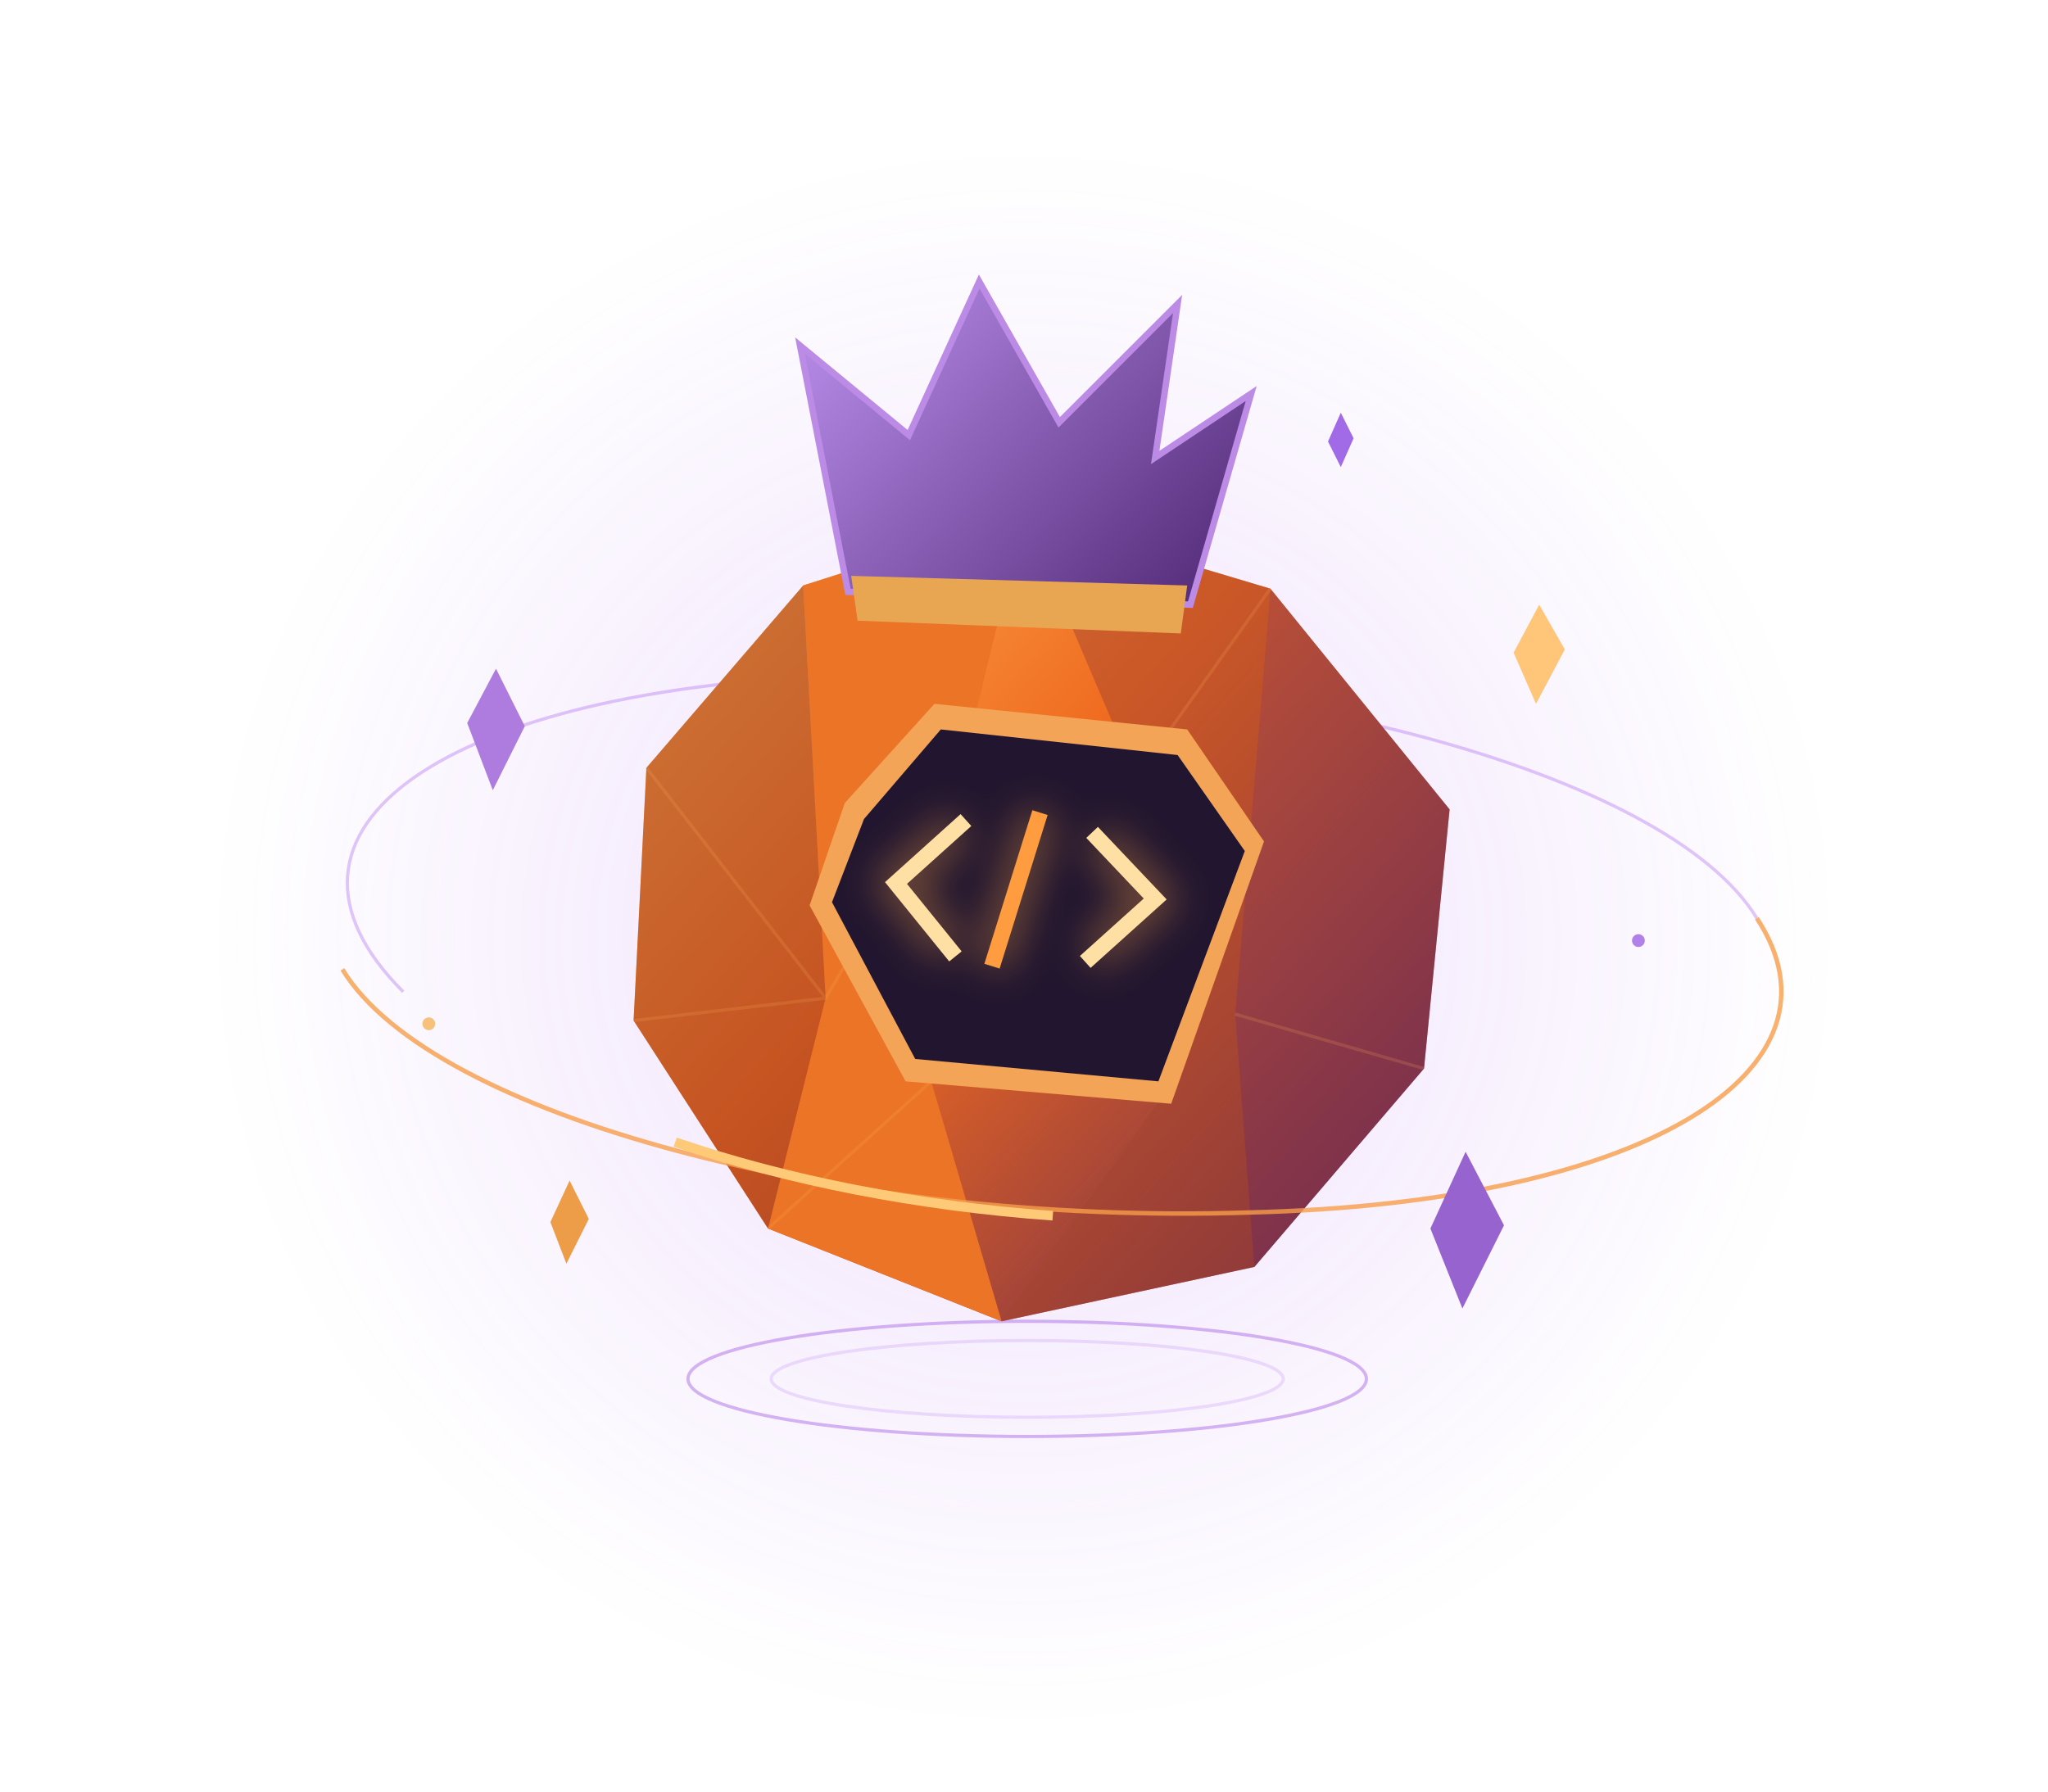
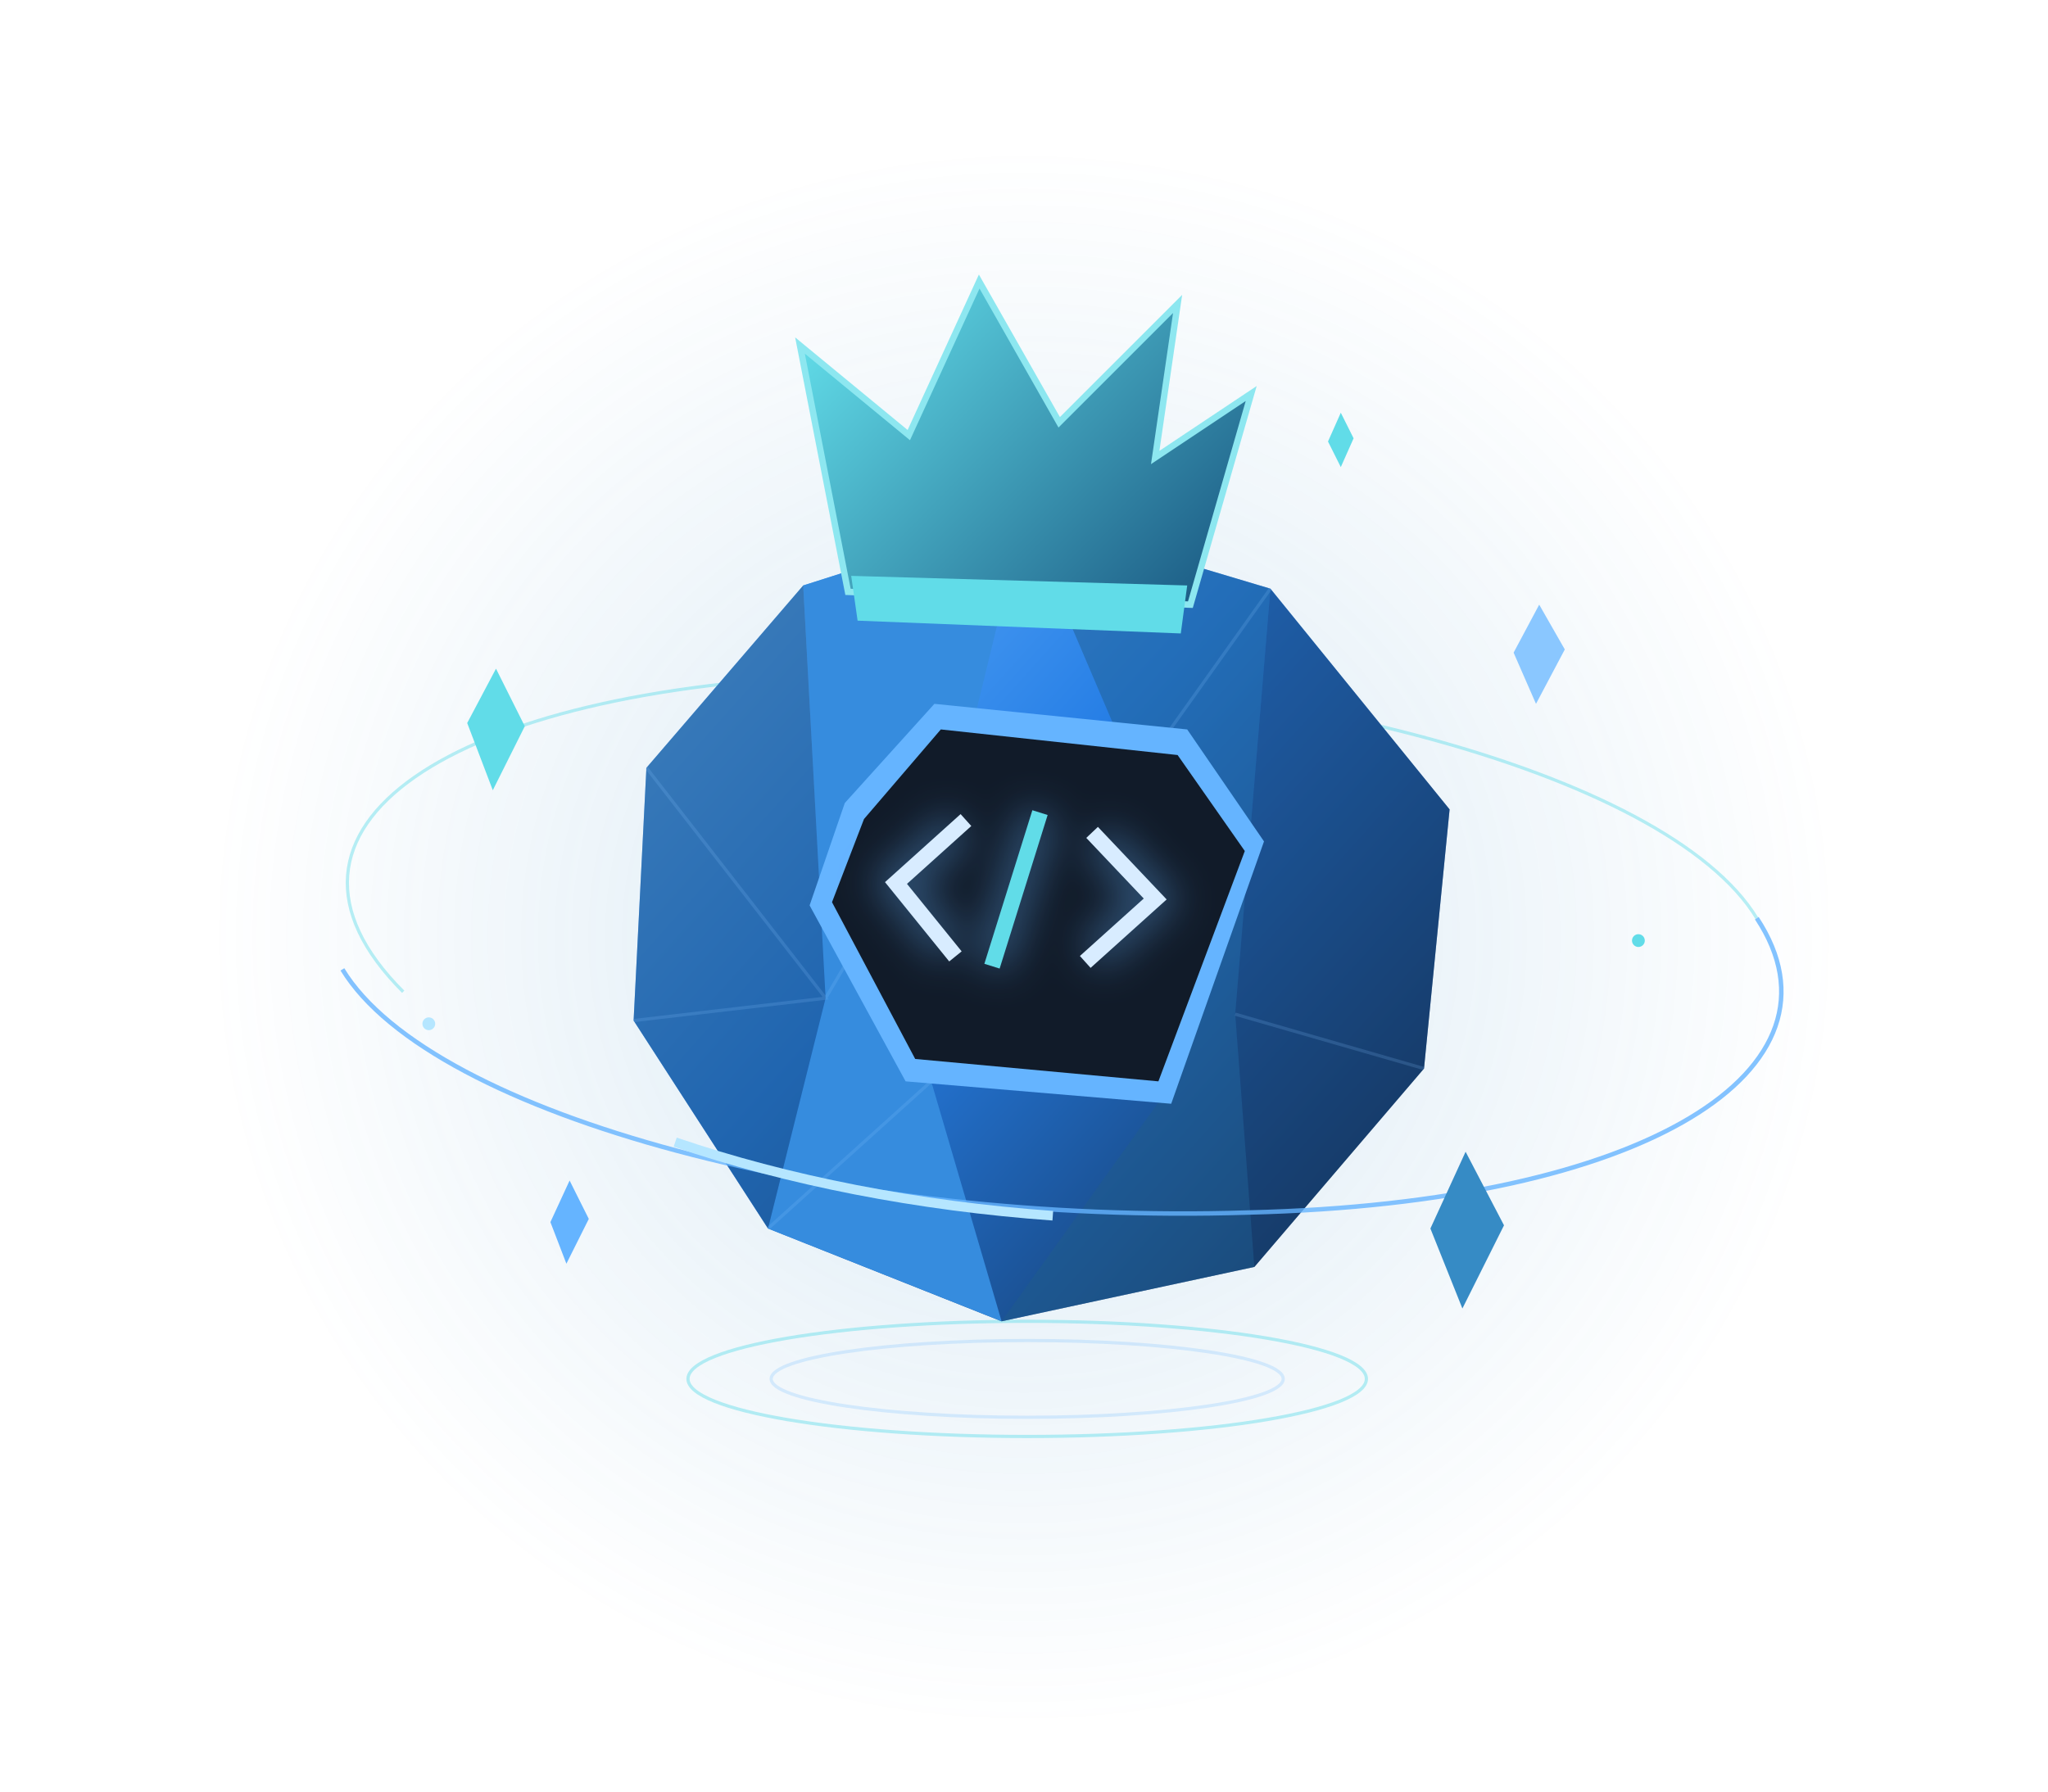
<svg xmlns="http://www.w3.org/2000/svg" viewBox="0 0 640 560" fill="none">
  <defs>
    <radialGradient id="a">
-       <stop stop-color="#a753ed" stop-opacity=".19" />
-       <stop offset="1" stop-color="#a753ed" stop-opacity="0" />
+       <stop stop-color="#368bc5" stop-opacity=".19" />
+       <stop offset="1" stop-color="#368bc5" stop-opacity="0" />
    </radialGradient>
    <linearGradient id="b" x1="202" y1="180" x2="436" y2="390" gradientUnits="userSpaceOnUse">
-       <stop stop-color="#ffb250" />
-       <stop offset=".44" stop-color="#ef6a20" />
-       <stop offset="1" stop-color="#6c294c" />
+       <stop stop-color="#65b4ff" />
+       <stop offset=".44" stop-color="#267ee5" />
+       <stop offset="1" stop-color="#13325b" />
    </linearGradient>
    <linearGradient id="c" x1="266" y1="91" x2="371" y2="194" gradientUnits="userSpaceOnUse">
-       <stop stop-color="#b58ae7" />
-       <stop offset="1" stop-color="#542c79" />
+       <stop stop-color="#61dce8" />
+       <stop offset="1" stop-color="#1c5c85" />
    </linearGradient>
    <filter id="d" x="-100%" y="-100%" width="300%" height="300%">
      <feGaussianBlur stdDeviation="6" />
    </filter>
  </defs>
  <ellipse cx="320" cy="293" rx="254" ry="250" fill="url(#a)" />
-   <ellipse cx="321" cy="431" rx="106" ry="18" stroke="#a35fe5" opacity=".45" />
-   <ellipse cx="321" cy="431" rx="80" ry="12" stroke="#b679f5" opacity=".22" />
-   <path d="M126 310C75 259 140 215 266 211c126-4 255 30 283 76" stroke="#ba83f4" opacity=".45" />
+   <ellipse cx="321" cy="431" rx="106" ry="18" stroke="#61dce8" opacity=".45" />
+   <ellipse cx="321" cy="431" rx="80" ry="12" stroke="#65b4ff" opacity=".22" />
+   <path d="M126 310C75 259 140 215 266 211c126-4 255 30 283 76" stroke="#61dce8" opacity=".45" />
  <path d="m320 161 77 23 56 69-8 81-53 62-79 17-73-29-42-65 4-79 49-57Z" fill="url(#b)" />
-   <path d="m320 161-19 78-10 99 22 75-73-29 18-72-7-129Z" fill="#eb7426" />
-   <path d="m251 183 7 129-18 72-42-65 4-79Z" fill="#9b3c22" opacity=".5" />
-   <path d="m320 161 35 82 11 96-53 74 79-17-6-79 11-133Z" fill="#a2422f" opacity=".48" />
-   <path d="m397 184-11 133 6 79 53-62 8-81Z" fill="#7c3151" opacity=".45" />
-   <path d="m202 240 56 72-60 7m60-7 43-73m-10 99-51 46m115-141 42-59m-11 133 59 17" stroke="#ffb05d" stroke-opacity=".18" />
-   <path d="m265 185-15-77 34 28 22-48 25 44 37-37-7 48 30-20-19 66Z" fill="url(#c)" stroke="#bc8be5" stroke-width="2" />
-   <path d="m266 180 105 3-2 15-101-4Z" fill="#e8a653" />
-   <path d="m264 251 28-31 79 8 24 35-29 82-83-7-30-55Z" fill="#f3a456" />
-   <path d="m270 256 24-28 74 8 21 30-27 72-76-7-26-49Z" fill="#21152f" />
-   <path d="m300 258-20 18 17 21m46-35 18 19-20 18m-16-45-15 48" stroke="#ffa944" stroke-width="11" filter="url(#d)" opacity=".36" />
-   <path d="m300 258-20 18 17 21m46-35 18 19-20 18" stroke="#ffe0a4" stroke-width="5" stroke-linecap="square" stroke-linejoin="miter" />
-   <path d="m325 254-15 48" stroke="#ff9c40" stroke-width="5" />
-   <path d="M549 287c31 47-34 89-159 92-126 4-255-30-283-76" stroke="#f79e4a" stroke-width="1.4" opacity=".8" />
-   <path d="M211 357c35 12 76 20 118 23" stroke="#ffca78" stroke-width="3" />
-   <path d="m155 209 9 18-10 20-8-21Z" fill="#ad7cde" />
-   <path d="m481 189 8 14-9 17-7-16Z" fill="#ffc578" />
-   <path d="m458 360 12 23-13 26-10-25Z" fill="#9763cf" />
-   <path d="m178 369 6 12-7 14-5-13Z" fill="#ed9d48" />
-   <path d="m419 129 4 8-4 9-4-8Z" fill="#a16ae6" />
-   <circle cx="134" cy="320" r="2" fill="#f6c17a" />
-   <circle cx="512" cy="294" r="2" fill="#b180e9" />
+   <path d="m320 161-19 78-10 99 22 75-73-29 18-72-7-129Z" fill="#368cde" />
+   <path d="m251 183 7 129-18 72-42-65 4-79Z" fill="#194c7a" opacity=".5" />
+   <path d="m320 161 35 82 11 96-53 74 79-17-6-79 11-133Z" fill="#205b8a" opacity=".48" />
+   <path d="m397 184-11 133 6 79 53-62 8-81Z" fill="#163a64" opacity=".45" />
+   <path d="m202 240 56 72-60 7m60-7 43-73m-10 99-51 46m115-141 42-59m-11 133 59 17" stroke="#8ac7ff" stroke-opacity=".18" />
+   <path d="m265 185-15-77 34 28 22-48 25 44 37-37-7 48 30-20-19 66Z" fill="url(#c)" stroke="#8de7f0" stroke-width="2" />
+   <path d="m266 180 105 3-2 15-101-4Z" fill="#61dce8" />
+   <path d="m264 251 28-31 79 8 24 35-29 82-83-7-30-55Z" fill="#65b4ff" />
+   <path d="m270 256 24-28 74 8 21 30-27 72-76-7-26-49Z" fill="#111b29" />
+   <path d="m300 258-20 18 17 21m46-35 18 19-20 18m-16-45-15 48" stroke="#65b4ff" stroke-width="11" filter="url(#d)" opacity=".36" />
+   <path d="m300 258-20 18 17 21m46-35 18 19-20 18" stroke="#d8ecff" stroke-width="5" stroke-linecap="square" stroke-linejoin="miter" />
+   <path d="m325 254-15 48" stroke="#61dce8" stroke-width="5" />
+   <path d="M549 287c31 47-34 89-159 92-126 4-255-30-283-76" stroke="#65b4ff" stroke-width="1.4" opacity=".8" />
+   <path d="M211 357c35 12 76 20 118 23" stroke="#b5e6ff" stroke-width="3" />
+   <path d="m155 209 9 18-10 20-8-21Z" fill="#61dce8" />
+   <path d="m481 189 8 14-9 17-7-16Z" fill="#8ac7ff" />
+   <path d="m458 360 12 23-13 26-10-25Z" fill="#368bc5" />
+   <path d="m178 369 6 12-7 14-5-13Z" fill="#65b4ff" />
+   <path d="m419 129 4 8-4 9-4-8Z" fill="#61dce8" />
+   <circle cx="134" cy="320" r="2" fill="#b5e6ff" />
+   <circle cx="512" cy="294" r="2" fill="#61dce8" />
</svg>
